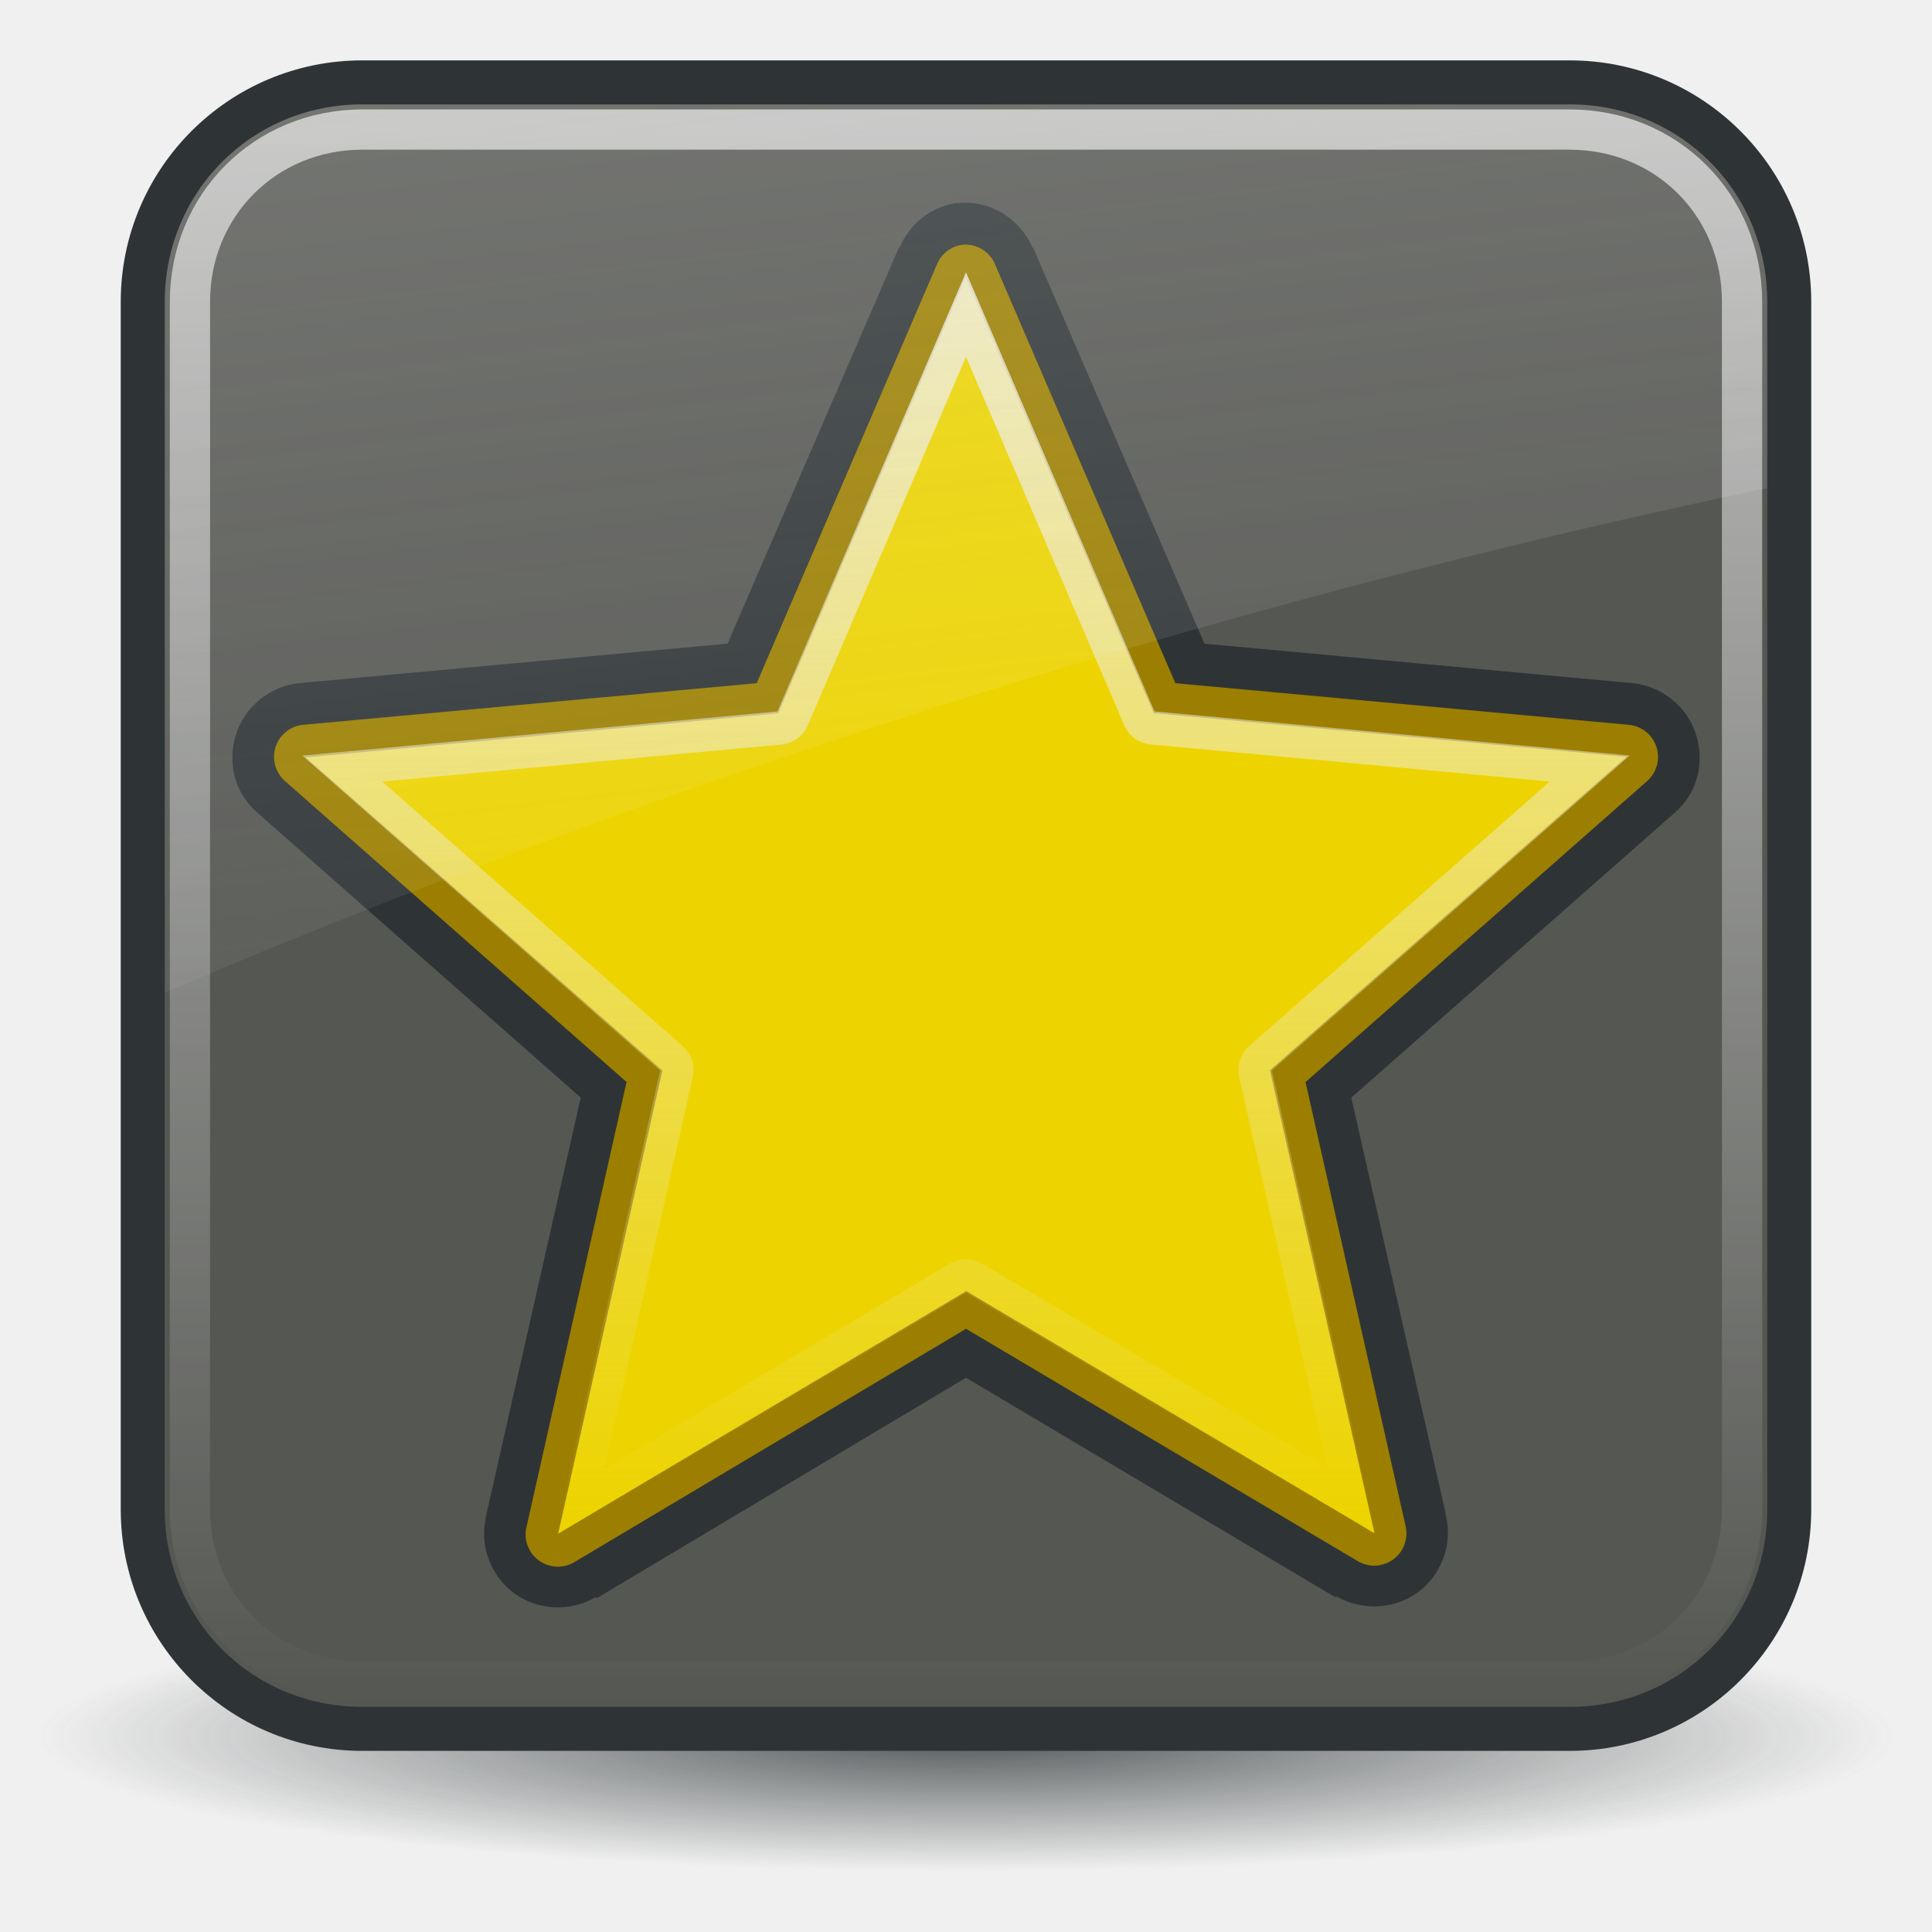
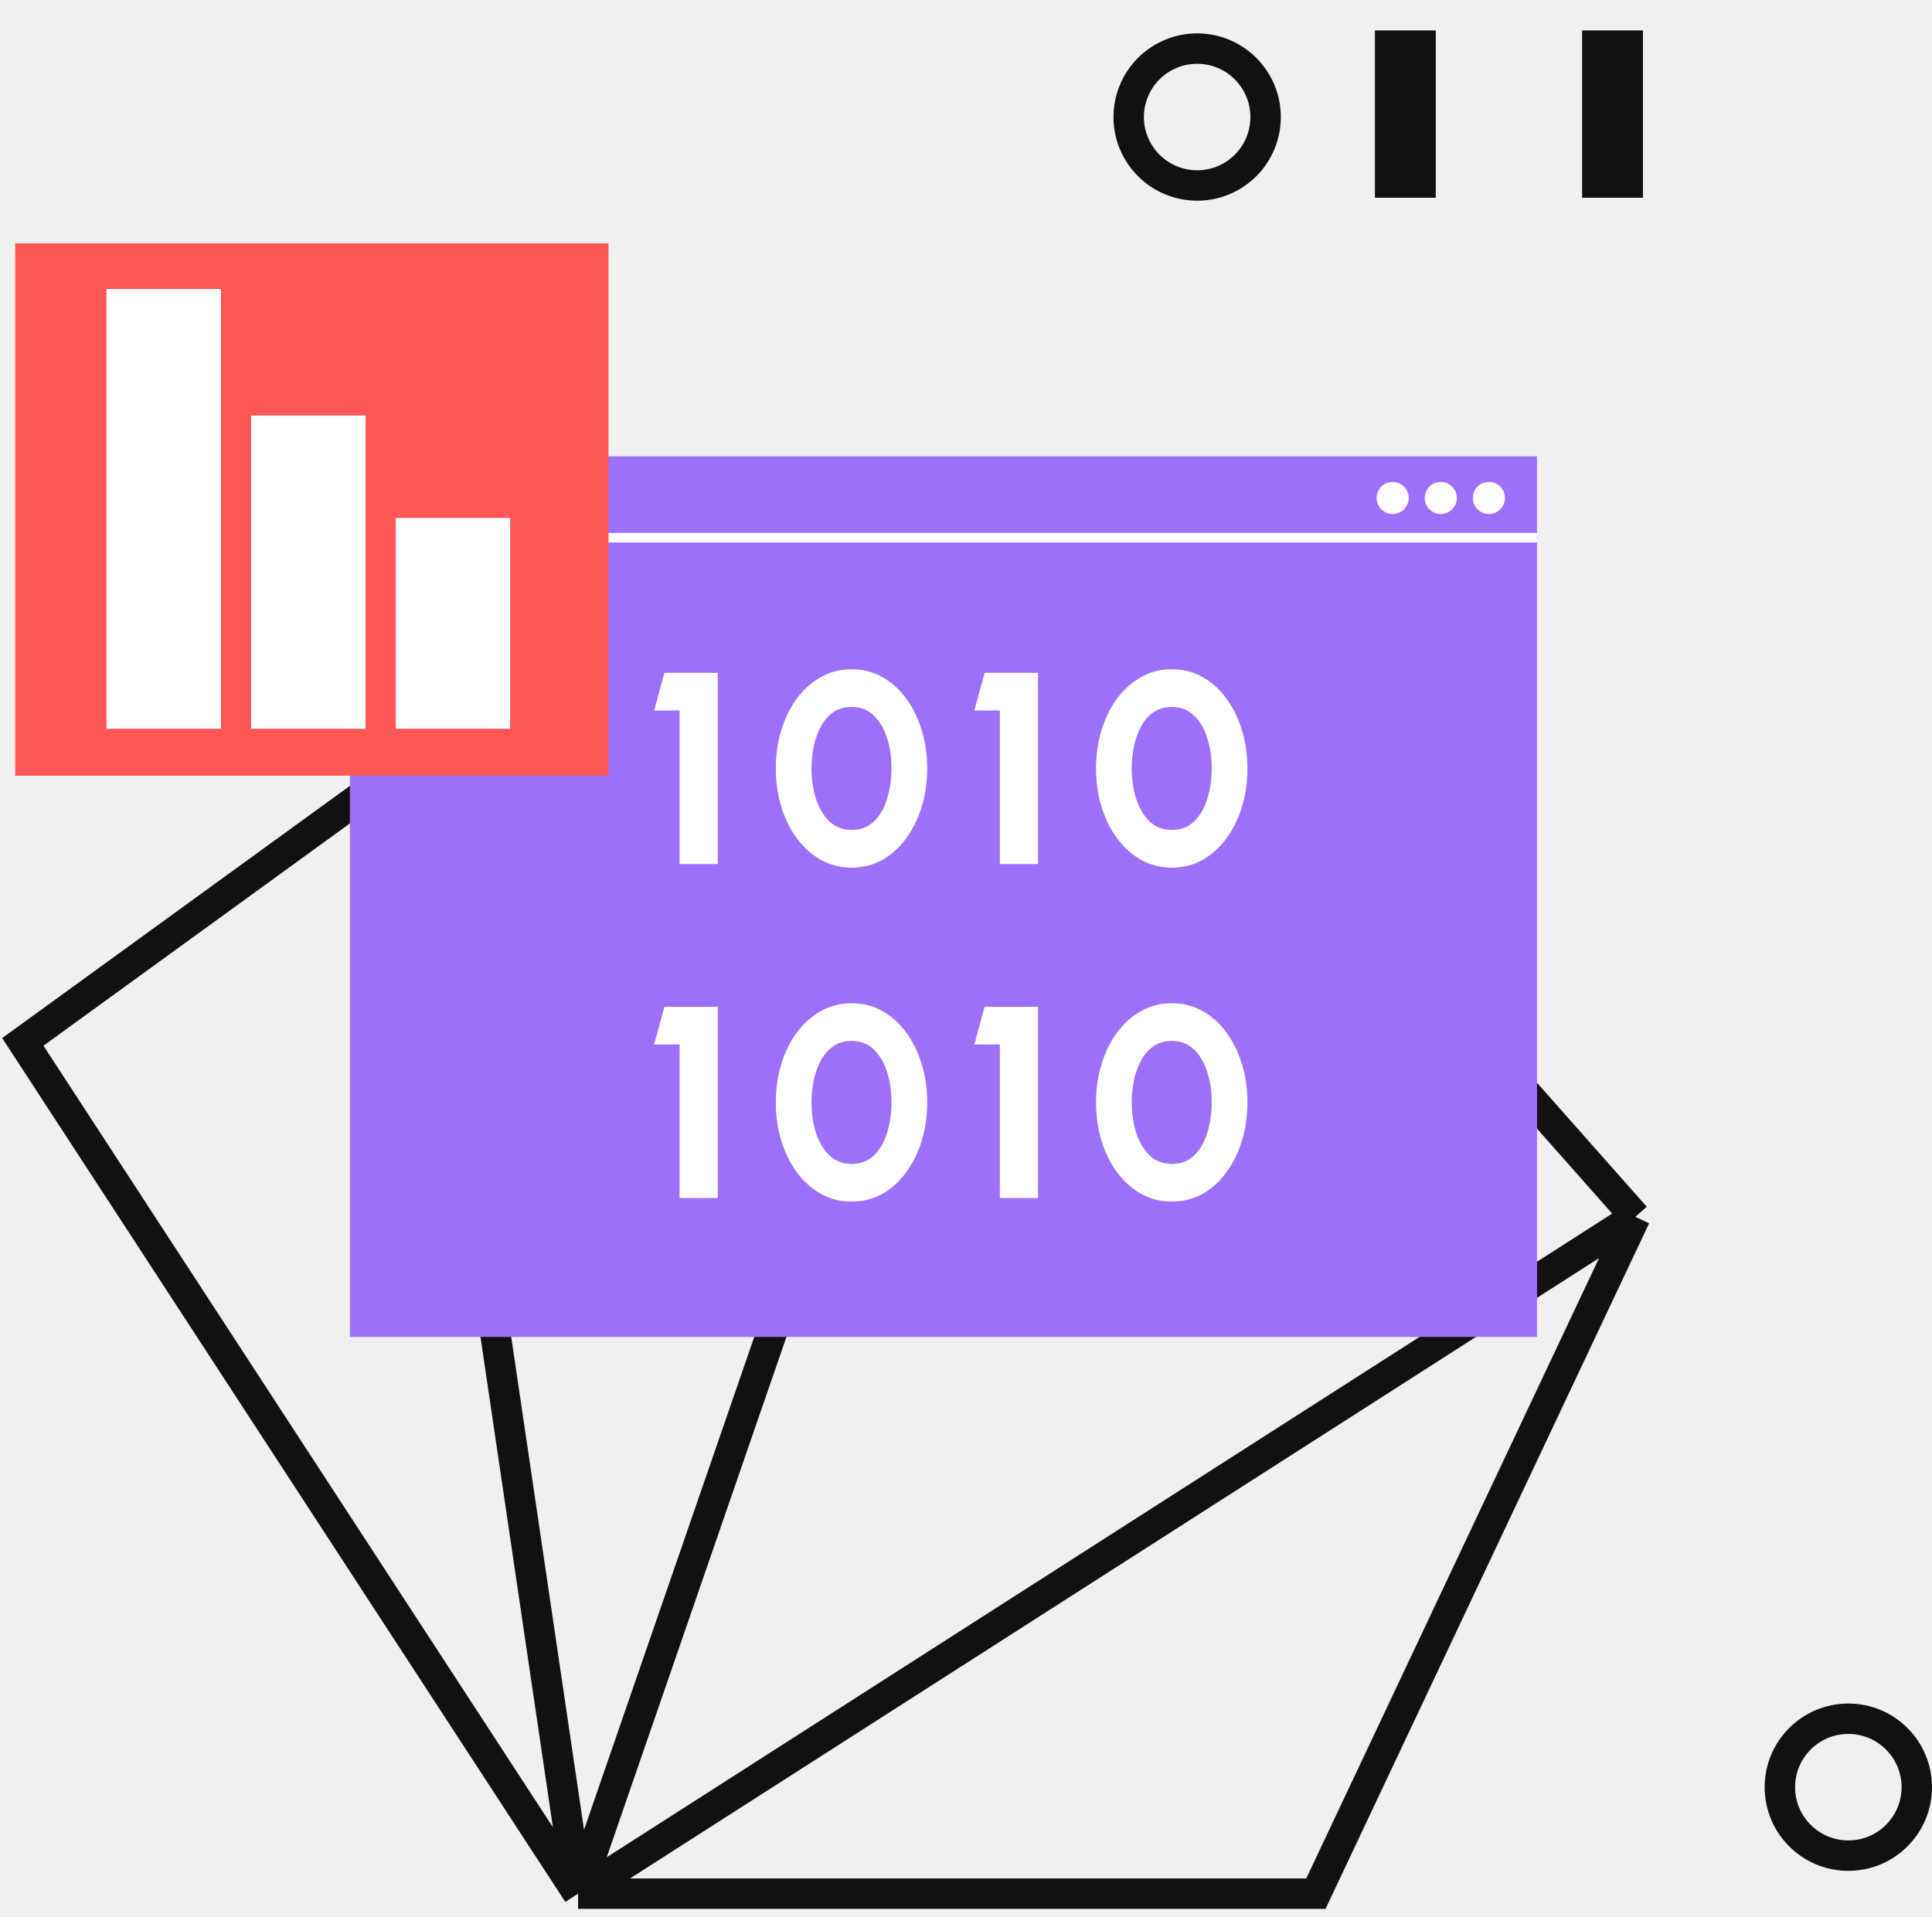
- <svg xmlns="http://www.w3.org/2000/svg" xmlns:xlink="http://www.w3.org/1999/xlink" viewBox="0 0 48 48">
-   <defs id="0">
-     <linearGradient id="2">
-       <stop id="E" stop-color="#eeeeec" />
-       <stop id="F" offset="1" stop-color="#eeeeec" stop-opacity="0" />
-     </linearGradient>
-     <linearGradient id="3">
-       <stop id="G" stop-color="#2e3436" />
-       <stop id="H" offset="1" stop-color="#2e3436" stop-opacity="0" />
-     </linearGradient>
-     <linearGradient id="4">
-       <stop id="I" stop-color="#fff" stop-opacity="0.8" />
-       <stop id="J" offset="1" stop-color="#fff" stop-opacity="0" />
-     </linearGradient>
-     <linearGradient id="5">
-       <stop id="K" stop-color="#eee" />
-       <stop id="L" offset="1" stop-color="#dcdcdc" />
-     </linearGradient>
-     <radialGradient cx="24.377" cy="45.941" r="23.08" id="6" xlink:href="#3" gradientUnits="userSpaceOnUse" gradientTransform="matrix(1,0,0,0.1455399,0,39.25517)" />
-     <radialGradient cx="60.05" cy="51.39" r="15.03" id="7" xlink:href="#5" gradientUnits="userSpaceOnUse" gradientTransform="matrix(-1.404511,1.188857,-1,-1.181396,199.7381,11.75054)" />
-     <linearGradient id="8">
-       <stop id="M" stop-color="#eeeeec" stop-opacity="0.8" />
-       <stop id="N" offset="1" stop-color="#eeeeec" stop-opacity="0" />
-     </linearGradient>
-     <linearGradient y1="5.781" x2="0" y2="42.44" id="9" xlink:href="#8" gradientUnits="userSpaceOnUse" />
-     <linearGradient y1="4.219" x2="0" y2="43.781" id="A" xlink:href="#4" gradientUnits="userSpaceOnUse" />
-     <linearGradient x1="4.094" y1="-58.01" x2="15.298" y2="33.906" id="B" xlink:href="#2" gradientUnits="userSpaceOnUse" gradientTransform="translate(0.7063923,-1.499999)" />
-   </defs>
-   <g id="1">
-     <path d="m 47.454,45.941 a 23.077,3.359 0 1 1 -46.154,0 23.077,3.359 0 1 1 46.154,0 z" transform="translate(-0.3770313,-2.800108)" id="C" opacity="0.8" fill="url(#6)" />
-     <g transform="translate(-0.7063923,0)" id="D">
-       <rect width="42" height="42" x="3.706" y="1.5" id="O" fill="#2e3436" rx="6" />
-       <path d="M 9,4.094 C 6.261,4.094 4.094,6.261 4.094,9 l 0,30 c 0,2.739 2.167,4.906 4.906,4.906 l 30,0 c 2.739,0 4.906,-2.167 4.906,-4.906 l 0,-30 C 43.906,6.261 41.739,4.094 39,4.094 l -30,0 z" transform="translate(0.7063923,-1.499999)" id="P" fill="#555753" />
-       <g transform="matrix(1.04558,0,0,1.04558,1.510807,1.767973)" id="Q">
-         <path d="M 23.688,2.938 C 22.928,3.054 22.301,3.577 22,4.281 21.994,4.295 21.974,4.299 21.969,4.312 l -5.125,11.844 -12.875,1.188 c -0.841,0.094 -1.61,0.69 -1.875,1.531 -0.265,0.841 -0.055,1.746 0.625,2.344 l 9.719,8.562 -2.844,12.562 c -0.003,0.011 0.002,0.021 0,0.031 -0.205,0.877 0.159,1.775 0.844,2.281 0.685,0.506 1.666,0.574 2.438,0.125 l 0.031,0 0,0.031 L 24,38.188 l 11.094,6.594 0,-0.031 0.031,0 c 0.772,0.449 1.752,0.381 2.438,-0.125 0.685,-0.506 1.048,-1.404 0.844,-2.281 l 0,-0.031 -2.844,-12.531 9.719,-8.562 c 0.68,-0.598 0.89,-1.503 0.625,-2.344 -0.265,-0.841 -1.034,-1.437 -1.875,-1.531 l -12.875,-1.188 -5.125,-11.844 c -0.003,-0.008 0.003,-0.024 0,-0.031 L 26,4.281 C 25.614,3.395 24.714,2.832 23.75,2.938 a 1.258,1.258 0 0 0 -0.062,0 z" transform="matrix(0.791778,0,0,0.791778,3.181756,0.8101045)" id="T" fill="#2e3436" />
-         <path d="m 23.875,4.188 a 0.967,0.967 0 0 0 -0.75,0.594 l -5.406,12.562 -13.625,1.25 a 0.967,0.967 0 0 0 -0.531,1.688 l 10.25,9.031 -3,13.344 a 0.967,0.967 0 0 0 1.438,1.062 l 11.75,-7 11.75,6.969 a 0.967,0.967 0 0 0 1.438,-1.062 l -3,-13.312 10.25,-9.031 a 0.967,0.967 0 0 0 -0.531,-1.688 l -13.625,-1.25 L 24.875,4.781 a 0.967,0.967 0 0 0 -1,-0.594 z" transform="matrix(0.791778,0,0,0.791778,3.181756,0.8101045)" id="U" fill="#9c7f00" />
-         <path d="M 12.493,34.752 14.969,23.747 6.491,16.306 17.722,15.259 22.18,4.897 l 4.466,10.358 11.232,1.037 -8.471,7.448 2.485,11.003 -9.701,-5.755 -9.696,5.763 0,0 z" id="V" fill="#edd400" />
-         <path d="M 24,6.281 18.781,18.438 a 0.455,0.455 0 0 1 -0.375,0.25 l -13.125,1.219 9.906,8.719 a 0.455,0.455 0 0 1 0.125,0.438 l -2.906,12.875 11.375,-6.75 a 0.455,0.455 0 0 1 0.438,0 l 11.375,6.719 L 32.688,29.062 a 0.455,0.455 0 0 1 0.125,-0.438 l 9.906,-8.719 -13.125,-1.219 a 0.455,0.455 0 0 1 -0.375,-0.25 L 24,6.281 z" transform="matrix(0.791778,0,0,0.791778,3.181756,0.8101045)" id="W" fill="none" stroke="url(#9)" />
-       </g>
-       <path d="M 9,4.719 C 6.594,4.719 4.719,6.594 4.719,9 l 0,30 c 0,2.406 1.876,4.281 4.281,4.281 l 30,0 c 2.406,0 4.281,-1.876 4.281,-4.281 l 0,-30 C 43.281,6.594 41.406,4.719 39,4.719 l -30,0 z" transform="translate(0.7063923,-1.499999)" id="R" opacity="0.8" fill="none" stroke="url(#A)" stroke-linecap="round" stroke-dashoffset="30" />
-       <path d="m 9.706,2.594 c -2.739,0 -4.906,2.167 -4.906,4.906 l 0,17.156 C 16.885,19.523 30.481,15.087 44.613,12.125 l 0,-4.625 c 0,-2.739 -2.167,-4.906 -4.906,-4.906 l -30,0 z" id="S" opacity="0.6" fill="url(#B)" />
-     </g>
-   </g>
+ <svg xmlns="http://www.w3.org/2000/svg" width="127" height="126" viewBox="0 0 127 126" fill="none">
+   <path d="M27 50L1.5 68.5L38 124.5M27 50L41.5 44.5L52.967 39L68.557 36M27 50L38 124.5M38 124.5H86.5L107.5 80M38 124.5L107.5 80M38 124.5L68.557 36M107.5 80L68.557 36" stroke="#111111" stroke-width="2" />
+   <circle cx="121.5" cy="117.5" r="4.5" stroke="#111111" stroke-width="2" />
+   <path fill-rule="evenodd" clip-rule="evenodd" d="M90.381 13V2L94.381 2V13H90.381Z" fill="#111111" />
+   <path fill-rule="evenodd" clip-rule="evenodd" d="M104 13V2L108 2V13H104Z" fill="#111111" />
+   <circle cx="78.695" cy="7.695" r="4.5" transform="rotate(53.3902 78.6951 7.69493)" stroke="#111111" stroke-width="2" />
+   <rect x="23" y="30" width="78.036" height="57.898" fill="#9D70F9" />
+   <rect x="23" y="35.035" width="78.036" height="0.629" fill="white" />
+   <circle cx="91.547" cy="32.738" r="1.055" fill="white" />
+   <circle cx="94.709" cy="32.738" r="1.055" fill="white" />
+   <circle cx="97.873" cy="32.738" r="1.055" fill="white" />
+   <path d="M44.674 56.809V46.713H43L43.673 44.233H47.184V56.809H44.674Z" fill="white" />
+   <path d="M55.983 57.043C55.249 57.043 54.579 56.875 53.973 56.54C53.366 56.198 52.839 55.728 52.39 55.129C51.947 54.531 51.604 53.839 51.362 53.054C51.119 52.264 50.998 51.42 50.998 50.521C50.998 49.623 51.119 48.782 51.362 47.997C51.604 47.207 51.947 46.512 52.39 45.913C52.839 45.314 53.366 44.847 53.973 44.512C54.579 44.171 55.249 44 55.983 44C56.717 44 57.387 44.171 57.993 44.512C58.6 44.847 59.121 45.314 59.558 45.913C60.001 46.512 60.343 47.207 60.586 47.997C60.828 48.782 60.95 49.623 60.95 50.521C60.95 51.42 60.828 52.264 60.586 53.054C60.343 53.839 60.001 54.531 59.558 55.129C59.121 55.728 58.6 56.198 57.993 56.54C57.387 56.875 56.717 57.043 55.983 57.043ZM55.983 54.563C56.583 54.563 57.078 54.372 57.466 53.989C57.854 53.605 58.139 53.105 58.321 52.489C58.509 51.872 58.603 51.216 58.603 50.521C58.603 49.785 58.503 49.111 58.303 48.5C58.108 47.889 57.817 47.401 57.429 47.036C57.041 46.665 56.559 46.479 55.983 46.479C55.528 46.479 55.134 46.59 54.8 46.812C54.473 47.033 54.2 47.336 53.982 47.719C53.769 48.102 53.609 48.536 53.5 49.021C53.397 49.5 53.345 50 53.345 50.521C53.345 51.216 53.439 51.872 53.627 52.489C53.821 53.099 54.112 53.599 54.5 53.989C54.894 54.372 55.389 54.563 55.983 54.563Z" fill="white" />
+   <path d="M65.724 56.809V46.713H64.05L64.723 44.233H68.235V56.809H65.724Z" fill="white" />
+   <path d="M77.033 57.043C76.299 57.043 75.629 56.875 75.023 56.54C74.416 56.198 73.889 55.728 73.44 55.129C72.997 54.531 72.655 53.839 72.412 53.054C72.169 52.264 72.048 51.42 72.048 50.521C72.048 49.623 72.169 48.782 72.412 47.997C72.655 47.207 72.997 46.512 73.44 45.913C73.889 45.314 74.416 44.847 75.023 44.512C75.629 44.171 76.299 44 77.033 44C77.767 44 78.437 44.171 79.044 44.512C79.65 44.847 80.172 45.314 80.608 45.913C81.051 46.512 81.394 47.207 81.636 47.997C81.879 48.782 82 49.623 82 50.521C82 51.42 81.879 52.264 81.636 53.054C81.394 53.839 81.051 54.531 80.608 55.129C80.172 55.728 79.65 56.198 79.044 56.54C78.437 56.875 77.767 57.043 77.033 57.043ZM77.033 54.563C77.634 54.563 78.128 54.372 78.516 53.989C78.904 53.605 79.189 53.105 79.371 52.489C79.559 51.872 79.653 51.216 79.653 50.521C79.653 49.785 79.553 49.111 79.353 48.5C79.159 47.889 78.868 47.401 78.48 47.036C78.091 46.665 77.609 46.479 77.033 46.479C76.578 46.479 76.184 46.59 75.851 46.812C75.523 47.033 75.25 47.336 75.032 47.719C74.82 48.102 74.659 48.536 74.55 49.021C74.447 49.5 74.395 50 74.395 50.521C74.395 51.216 74.489 51.872 74.677 52.489C74.871 53.099 75.162 53.599 75.55 53.989C75.945 54.372 76.439 54.563 77.033 54.563Z" fill="white" />
+   <path d="M44.674 78.766V68.67H43L43.673 66.191H47.184V78.766H44.674Z" fill="white" />
+   <path d="M55.983 79C55.249 79 54.579 78.832 53.973 78.497C53.366 78.156 52.839 77.686 52.39 77.087C51.947 76.488 51.604 75.796 51.362 75.012C51.119 74.221 50.998 73.377 50.998 72.479C50.998 71.58 51.119 70.739 51.362 69.955C51.604 69.164 51.947 68.469 52.39 67.871C52.839 67.272 53.366 66.805 53.973 66.469C54.579 66.128 55.249 65.957 55.983 65.957C56.717 65.957 57.387 66.128 57.993 66.469C58.6 66.805 59.121 67.272 59.558 67.871C60.001 68.469 60.343 69.164 60.586 69.955C60.828 70.739 60.95 71.58 60.95 72.479C60.95 73.377 60.828 74.221 60.586 75.012C60.343 75.796 60.001 76.488 59.558 77.087C59.121 77.686 58.6 78.156 57.993 78.497C57.387 78.832 56.717 79 55.983 79ZM55.983 76.521C56.583 76.521 57.078 76.329 57.466 75.946C57.854 75.563 58.139 75.063 58.321 74.446C58.509 73.829 58.603 73.173 58.603 72.479C58.603 71.742 58.503 71.068 58.303 70.458C58.108 69.847 57.817 69.359 57.429 68.993C57.041 68.622 56.559 68.436 55.983 68.436C55.528 68.436 55.134 68.547 54.8 68.769C54.473 68.99 54.2 69.293 53.982 69.676C53.769 70.059 53.609 70.493 53.5 70.979C53.397 71.458 53.345 71.958 53.345 72.479C53.345 73.173 53.439 73.829 53.627 74.446C53.821 75.057 54.112 75.557 54.5 75.946C54.894 76.329 55.389 76.521 55.983 76.521Z" fill="white" />
+   <path d="M65.724 78.766V68.67H64.05L64.723 66.191H68.235V78.766H65.724Z" fill="white" />
+   <path d="M77.033 79C76.299 79 75.629 78.832 75.023 78.497C74.416 78.156 73.889 77.686 73.44 77.087C72.997 76.488 72.655 75.796 72.412 75.012C72.169 74.221 72.048 73.377 72.048 72.479C72.048 71.58 72.169 70.739 72.412 69.955C72.655 69.164 72.997 68.469 73.44 67.871C73.889 67.272 74.416 66.805 75.023 66.469C75.629 66.128 76.299 65.957 77.033 65.957C77.767 65.957 78.437 66.128 79.044 66.469C79.65 66.805 80.172 67.272 80.608 67.871C81.051 68.469 81.394 69.164 81.636 69.955C81.879 70.739 82 71.58 82 72.479C82 73.377 81.879 74.221 81.636 75.012C81.394 75.796 81.051 76.488 80.608 77.087C80.172 77.686 79.65 78.156 79.044 78.497C78.437 78.832 77.767 79 77.033 79ZM77.033 76.521C77.634 76.521 78.128 76.329 78.516 75.946C78.904 75.563 79.189 75.063 79.371 74.446C79.559 73.829 79.653 73.173 79.653 72.479C79.653 71.742 79.553 71.068 79.353 70.458C79.159 69.847 78.868 69.359 78.48 68.993C78.091 68.622 77.609 68.436 77.033 68.436C76.578 68.436 76.184 68.547 75.851 68.769C75.523 68.99 75.25 69.293 75.032 69.676C74.82 70.059 74.659 70.493 74.55 70.979C74.447 71.458 74.395 71.958 74.395 72.479C74.395 73.173 74.489 73.829 74.677 74.446C74.871 75.057 75.162 75.557 75.55 75.946C75.945 76.329 76.439 76.521 77.033 76.521Z" fill="white" />
+   <rect x="1" y="16" width="39" height="35" fill="#FF5656" />
+   <rect x="16.506" y="27.317" width="7.525" height="20.596" fill="white" />
+   <rect x="7" y="19" width="7.525" height="28.913" fill="white" />
+   <rect x="26.013" y="34.051" width="7.525" height="13.862" fill="white" />
</svg>
